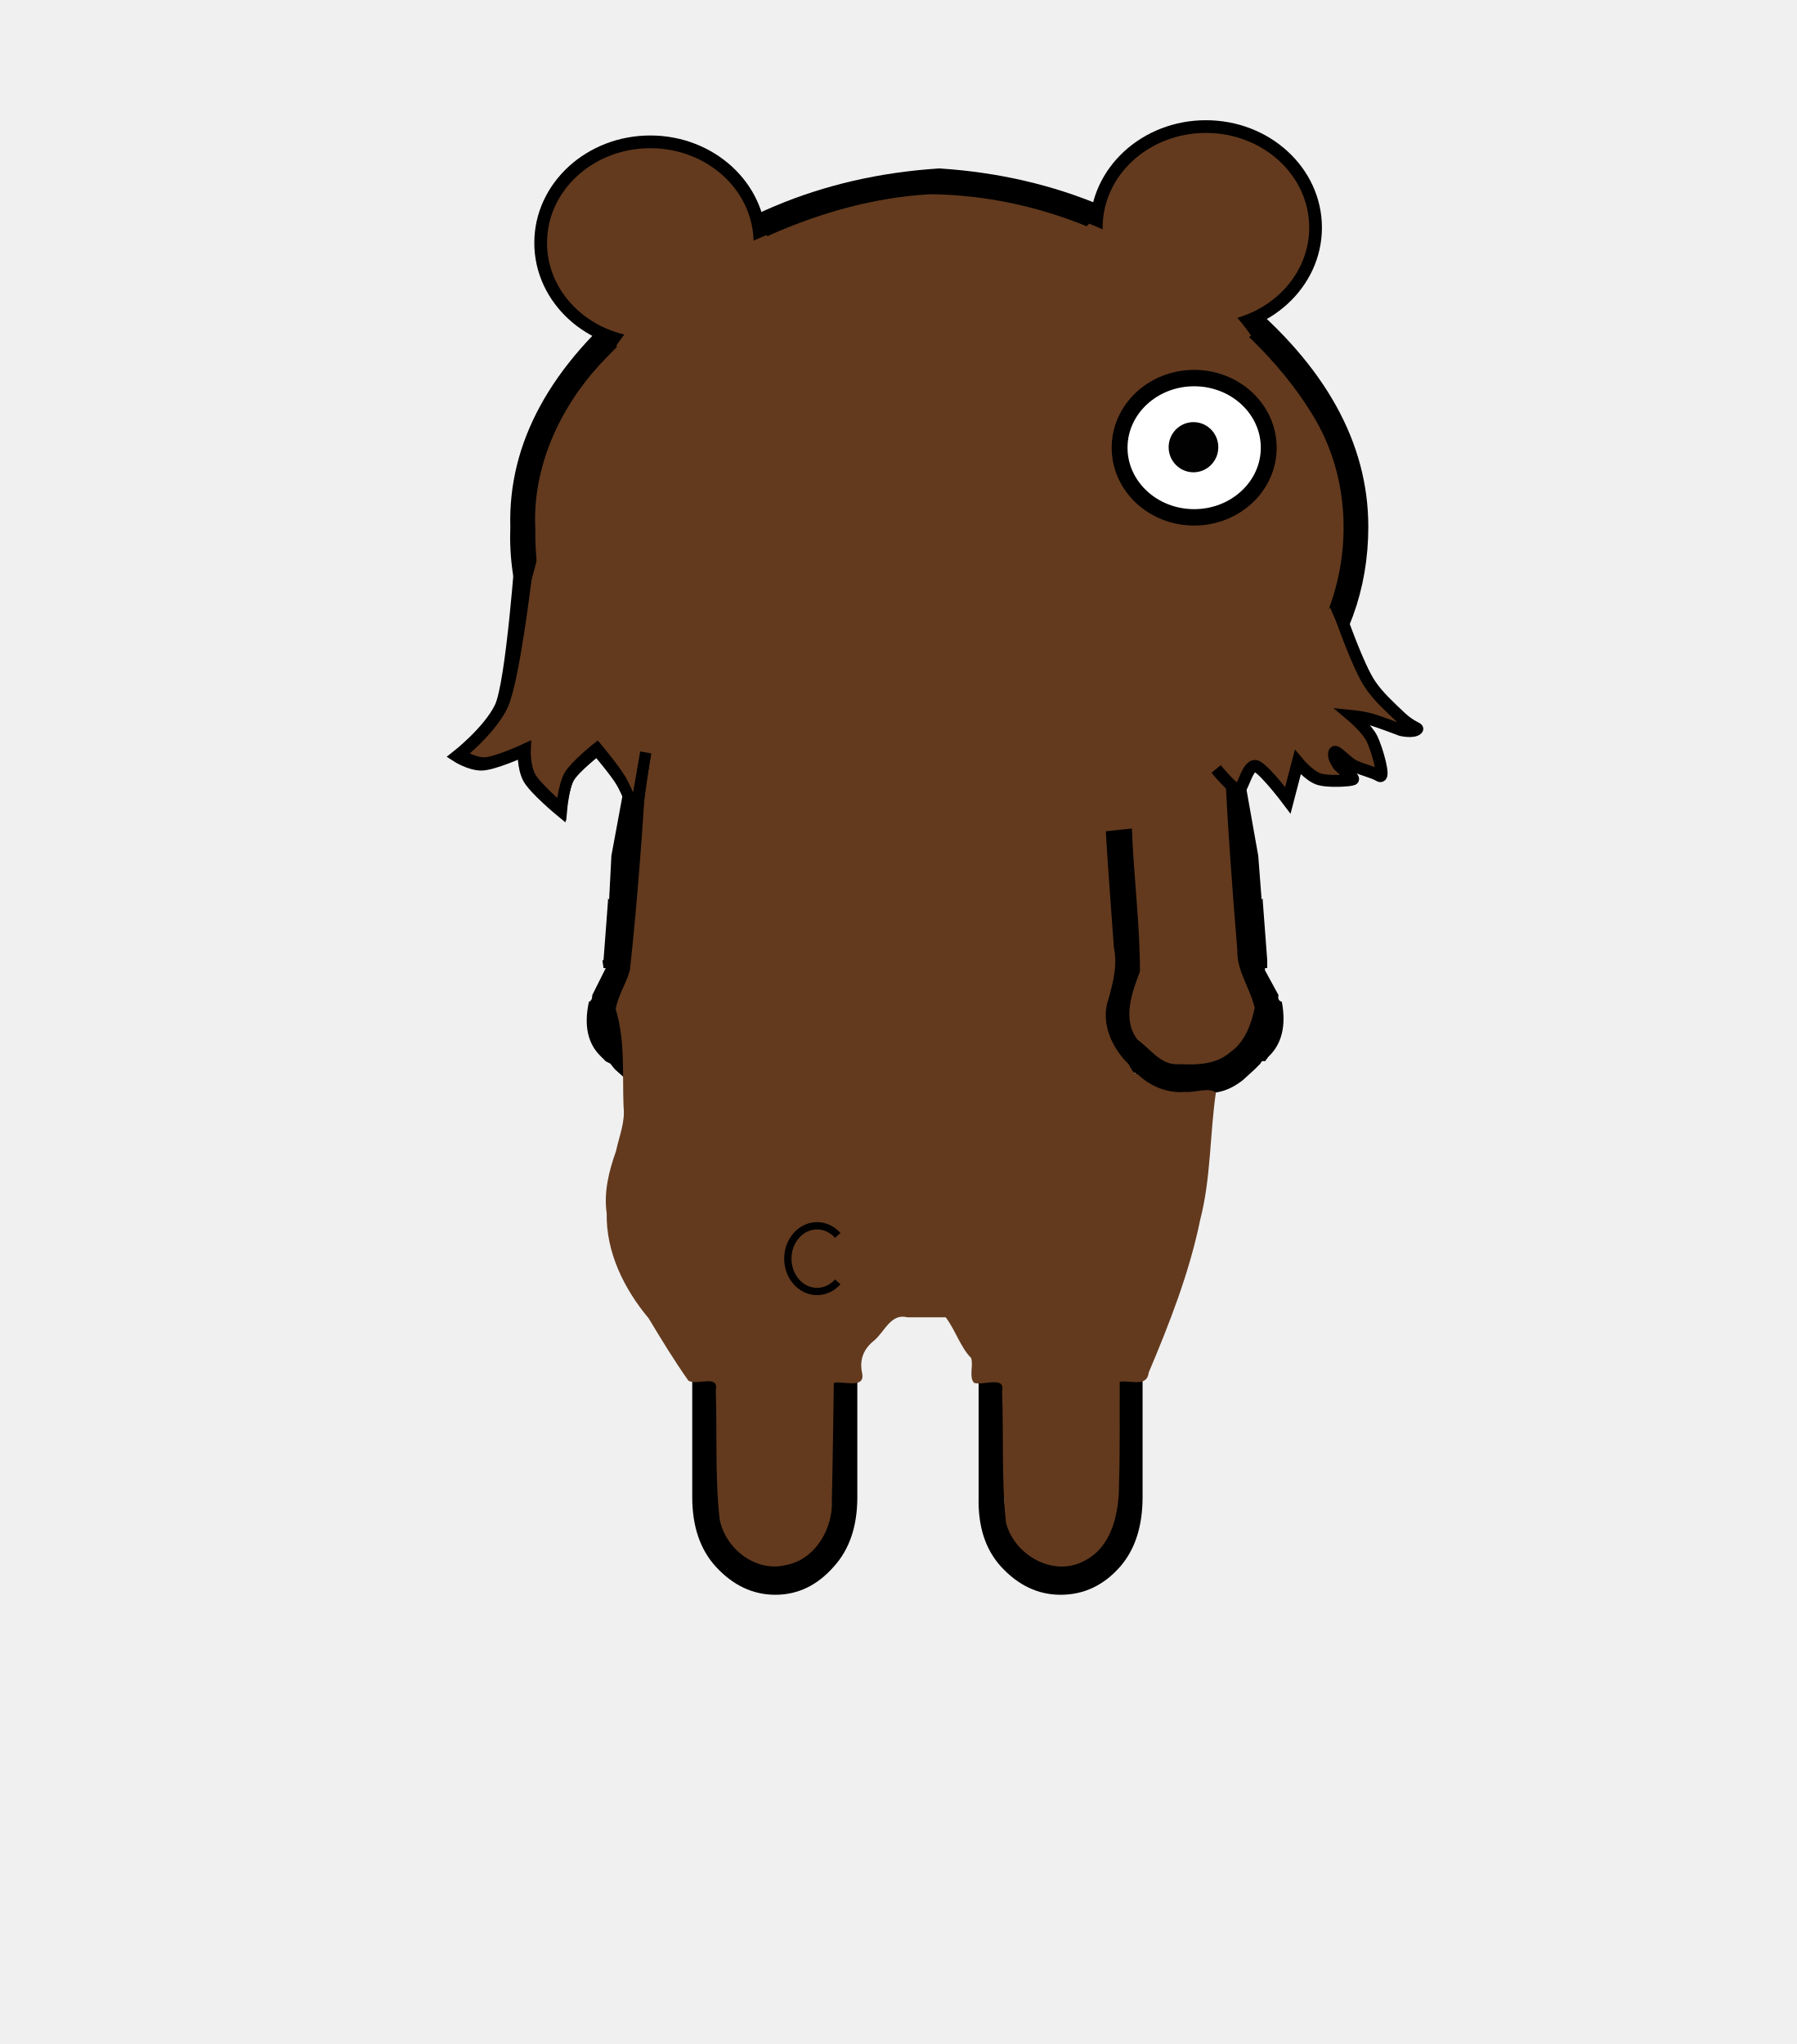
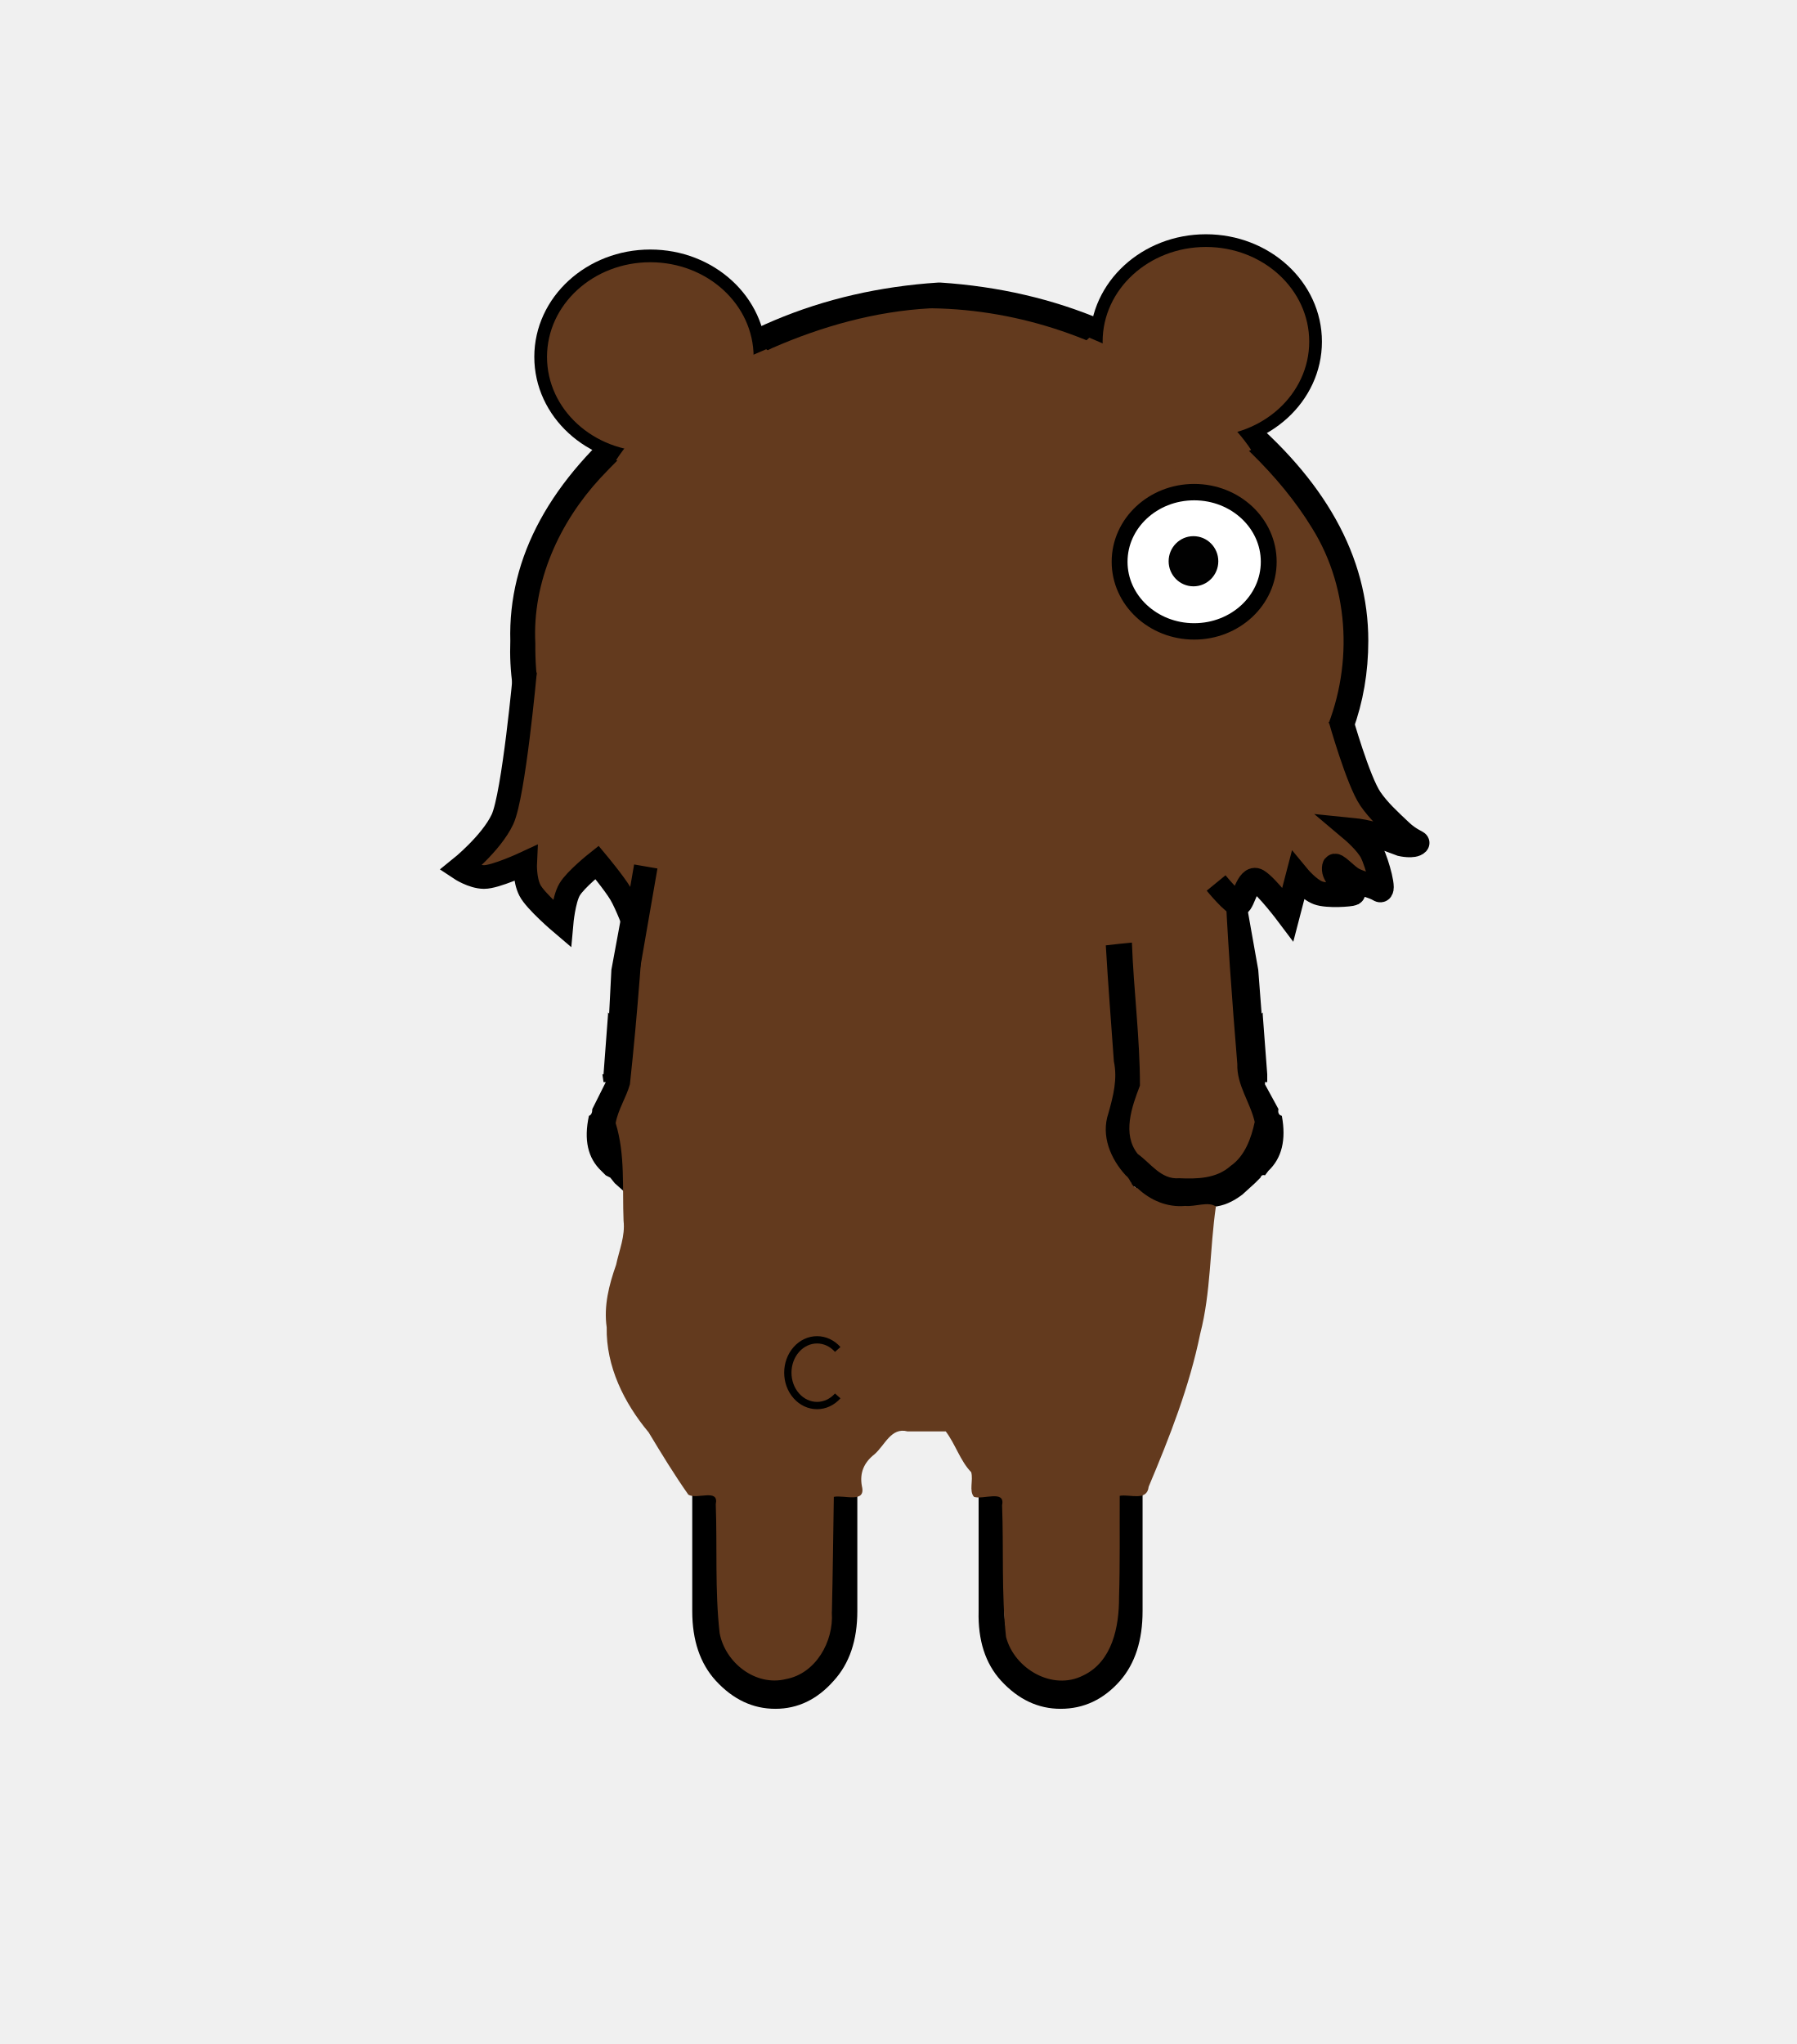
<svg xmlns="http://www.w3.org/2000/svg" xmlns:xlink="http://www.w3.org/1999/xlink" height="182" width="160" version="1.1" id="svg7">
  <defs id="defs3">
    <g id="a">
      <path d="M-15.5-41.55q-2.65-3.1-2.5-7.1-.15-5.3 5.35-9.8Q-7.15-63.5.5-64q7.6.5 13.05 5.55 5.45 4.5 5.45 9.8 0 4-2.6 7.1h.1-.05L13.9-38.5l-.05-.1-.8.05.65 9.65h.15l.25.75.2.5.2.4-.15.45-.3.75-.2.35q-.6.55-1.1.75l-.15.1h-.5q-1.6.3-2.1-.6-1.15-.45-.95-1.9l.4-1.4v-.05l.15-.05-.45-6.45-1.35.1.45 6.3-.5 2q.25 1.65 1.3 2.4-.25.35.15.15 1.1 1.35 3.05.85l.25.05h.2l-.05.45h-.05l-.35 4.2-1.05 4.1-1.65 4v.05H8.4v5.2Q8.35-4.1 7.6-3.2q-.65.75-1.7.75-1 0-1.7-.75-.8-.9-.8-2.25v-5.2H2.1v-1.2h-.3V-12l-.9-1.55h-2.45l-1.55 1.7v1.2h-1.2v5.2q-.05 1.35-.8 2.25-.7.75-1.7.75t-1.75-.75q-.75-.9-.75-2.25v-5.2h-1.2L-12.1-13l.1-.1q-1.8-1.9-2.15-4.15l-.1-1.2.05-.95.55-1.85h.1v-.55l.15-.15v-1.35h-.05l-.05-.8v-2.05l-.2-.65-.15-.45.15-.4.25-.5.25-.75h.1l.7-9.65-.85-.05-.4-.05v-.15l-2.05-2.75h.2m1.75 19.65-.05-.1.05.1m3.7-6.55-.05-.05v.05h.05" fill="#fff" fill-rule="evenodd" transform="translate(18.6 64.6)" id="path1" />
      <path d="m13.9-38.5.8 4.5.15 1.95.05-.05v.1l.2 2.65v.35H15v.1l.6 1.1q-.05.25.15.3.3 1.6-.6 2.45l-.15.2q-.15-.05-.2.1l-.25.25-.55.5q-.65.5-1.3.55h-.2l-.25-.05q-1.95.5-3.05-.85-.4.2-.15-.15-1.05-.75-1.3-2.4l.5-2-.45-6.3 1.35-.1.45 6.45-.15.05v.05l-.4 1.4q-.2 1.45.95 1.9.5.9 2.1.6h.5l.15-.1q.5-.2 1.1-.75l.2-.35.3-.75.15-.45-.2-.4-.2-.5-.25-.75h-.15l-.65-9.65.8-.05.05.1M9.55-10.65v5.2q0 1.95-1 3.1Q7.45-1.1 5.9-1.1q-1.5 0-2.65-1.25-1.05-1.15-1-3.1v-5.2H3.4v5.2q0 1.35.8 2.25.7.75 1.7.75 1.05 0 1.7-.75.75-.9.8-2.25v-5.2h1.15m-12.7 0v5.2q0 1.95-1.05 3.1Q-5.3-1.1-6.8-1.1t-2.65-1.25q-1.05-1.15-1.05-3.1v-5.2h1.2v5.2q0 1.35.75 2.25.75.75 1.75.75t1.7-.75q.75-.9.8-2.25v-5.2h1.15M-13.5-24.1l-.45-.4-.2-.25-.2-.1-.2-.2q-.9-.85-.55-2.45.15-.05.15-.3l.55-1.1.05-.1h-.1l-.05-.35h.05l.2-2.65v-.1l.05.05.1-1.95.85-4.6.85.05-.7 9.65h-.1l-.25.75-.25.5-.15.4.15.45.2.65v2.05" fill-rule="evenodd" transform="translate(18.6 64.6)" id="path2" />
      <path d="M3.1 23.05q-2.65-3.1-2.5-7.1-.15-5.3 5.35-9.8Q11.45 1.1 19.1.6q7.6.5 13.05 5.55 5.45 4.5 5.45 9.8 0 4-2.6 7.1" fill="none" stroke="#000" stroke-linecap="round" stroke-linejoin="round" stroke-width="1.2" id="path3" />
    </g>
  </defs>
-   <g transform="matrix(2 0 0 2 82.641 144.2)" id="g6">
-     <use height="63.5" transform="translate(-18.6 -64.6)" width="38.2" xlink:href="#a" id="use3" />
+   <g transform="matrix(2,0,0,2,82.641,154.3549)" id="g6">
+     <use height="63.5" transform="translate(-18.6,-64.6)" width="38.2" xlink:href="#a" id="use3" />
    <path style="fill:#633a1e;stroke-width:0;stroke-linecap:round;stroke-linejoin:round;paint-order:stroke fill markers" d="m 82.805,17.3 c -4.857,0.265 -9.639,1.604 -14.082,3.552 -5.811,2.739 -10.879,6.889 -15.256,11.55 -3.664,3.961 -6.081,9.259 -5.798,14.729 -0.027,3.071 0.38,6.203 1.884,8.932 0.726,1.777 2.042,3.202 2.994,4.835 0.264,0.767 -1.239,1.303 -0.286,1.977 1.052,1.344 1.975,2.841 3.042,4.147 0.716,0.292 1.683,0.11 2.303,0.387 -0.367,6.325 -0.834,12.686 -1.515,18.981 -0.33,1.184 -1.057,2.254 -1.27,3.457 0.866,2.805 0.586,5.792 0.704,8.693 0.158,1.372 -0.383,2.598 -0.665,3.929 -0.629,1.781 -1.112,3.654 -0.837,5.566 -0.063,3.478 1.548,6.732 3.735,9.348 1.127,1.872 2.273,3.754 3.538,5.551 0.769,0.461 2.744,-0.591 2.44,0.841 0.136,3.82 -0.083,7.668 0.342,11.471 0.485,2.64 3.201,4.78 5.902,4.108 2.664,-0.485 4.27,-3.359 4.09,-5.925 0.095,-3.433 0.117,-6.867 0.178,-10.3 0.884,-0.196 2.877,0.614 2.503,-0.94 -0.226,-1.177 0.174,-2.114 1.111,-2.847 0.928,-0.799 1.483,-2.433 2.942,-2.045 1.137,0 2.273,0 3.41,0 0.857,1.132 1.301,2.645 2.266,3.632 0.204,0.706 -0.216,1.673 0.252,2.2 0.809,0.271 2.805,-0.662 2.499,0.74 0.149,3.907 -0.067,7.843 0.352,11.732 0.734,2.827 4.132,4.826 6.867,3.431 2.601,-1.231 3.208,-4.359 3.195,-6.961 0.095,-3.011 0.045,-6.023 0.061,-9.035 0.891,-0.173 2.431,0.53 2.578,-0.815 1.866,-4.42 3.626,-8.906 4.59,-13.622 0.958,-3.701 0.849,-7.557 1.394,-11.321 -0.661,-0.489 -1.841,0.034 -2.727,-0.057 -1.598,0.149 -3.107,-0.499 -4.246,-1.574 -0.616,-0.127 -0.567,-0.782 -1.041,-1.132 -1.363,-1.478 -2.238,-3.548 -1.554,-5.548 0.424,-1.517 0.822,-3.031 0.486,-4.612 -0.245,-3.444 -0.518,-6.887 -0.72,-10.334 0.773,-0.102 1.545,-0.166 2.325,-0.246 0.155,4.245 0.719,8.503 0.716,12.733 -0.72,1.867 -1.608,4.329 -0.194,6.089 1.156,0.826 2.078,2.299 3.687,2.159 1.593,0.072 3.318,0.039 4.578,-1.093 1.273,-0.876 1.845,-2.488 2.148,-3.921 -0.407,-1.763 -1.61,-3.288 -1.549,-5.152 -0.471,-5.727 -0.908,-11.554 -1.139,-17.257 0.886,-0.129 1.942,0.141 2.375,-0.886 1.099,-1.479 2.554,-2.752 3.447,-4.358 -0.152,-0.403 -0.569,-0.782 -0.24,-1.267 0.997,-1.813 2.474,-3.419 3.21,-5.408 2.651,-5.865 2.45,-13.014 -0.983,-18.525 C 113.86,31.987 109.462,28.12 104.918,24.697 98.599,20.091 90.847,17.419 83.022,17.297 l -0.185,0.003 z" id="path8" transform="matrix(0.5,0,0,0.5,-41.3205,-72.1)" />
    <g id="g1" style="display:inline" transform="matrix(0.7060346,0,0,0.7297921,66.42205,-97.59568)">
      <ellipse style="display:inline;fill:#ffffff;fill-opacity:1;stroke:#000000;stroke-opacity:1" id="path30-1" cx="-77.298" cy="62.248" rx="4.702" ry="4.248" />
      <ellipse style="display:inline;fill:#010101;fill-opacity:1;stroke:none;stroke-width:0.346;stroke-opacity:1" id="path30-3" cx="-77.342" cy="62.217" rx="1.566" ry="1.53" />
    </g>
    <g id="gikopoipoi_eyes_closed-1-6" style="display:none;fill:#ffffff" fill="none" stroke="#000000" stroke-linecap="round" stroke-linejoin="round" transform="matrix(0.5,0,0,0.5,-43.69759,-67.0587)">
      <path d="m 108.077,29.676 h 6.3" stroke-width="3" id="path5-5" />
    </g>
    <g id="g45-6" style="display:inline;fill:#633a1e;fill-opacity:1" transform="translate(-61.56979,21.40197)">
      <ellipse style="display:inline;fill:#633a1e;fill-opacity:1;stroke:#000000;stroke-width:1.132;stroke-linecap:round;stroke-linejoin:round;stroke-dasharray:none;stroke-opacity:1;paint-order:stroke fill markers" id="path42-28-8" cx="-73.94" cy="-83.369" rx="4.599" ry="4.215" transform="scale(-1,1)" />
    </g>
    <g id="g47-8" style="display:inline" transform="translate(-0.799905,-0.80839)">
      <ellipse style="fill:#633a1e;fill-opacity:1;stroke:#000000;stroke-width:1.132;stroke-linecap:round;stroke-linejoin:round;stroke-dasharray:none;stroke-opacity:1;paint-order:stroke fill markers" id="ellipse43-8" cx="-11.567" cy="-60.479" rx="4.599" ry="4.215" />
    </g>
    <g id="g37-0" transform="matrix(-0.5,0,0,0.5,40.68819,-76.43724)" style="display:inline">
      <path style="display:inline;fill:#633a1e;fill-opacity:1;stroke:none;stroke-width:0.836;stroke-opacity:1" d="m 45.585,62.76 c 0,0 -1.632,3.876 -2.896,5.561 -0.828,1.104 -2.354,2.918 -3.588,3.986 -0.929,0.804 -1.745,1.028 -1.683,1.088 0.385,0.372 1.644,0.107 1.644,0.107 0,0 2.383,-0.838 3.231,-1.042 0.848,-0.203 1.808,-0.29 1.808,-0.29 0,0 -1.531,1.185 -2.043,2.144 -0.513,0.959 -1.407,3.856 -0.758,3.488 0.649,-0.368 1.895,-0.599 2.666,-0.972 0.771,-0.373 1.297,-1.57 1.376,-1.169 0.078,0.401 -0.035,0.483 -0.329,0.935 -0.295,0.452 -1.234,1.433 -0.998,1.542 0.236,0.11 2.015,0.105 2.991,-0.224 0.977,-0.33 1.296,-0.54 1.296,-0.54 l 0.652,3.059 c 0,0 2.299,-2.984 3.275,-3.523 0.976,-0.539 0.929,2.51 1.406,2.576 0.477,0.066 2.771,-2.551 2.771,-2.551" id="path35-1-0" />
-       <path style="display:inline;fill:none;fill-opacity:1;stroke:#000000;stroke-width:1.064;stroke-dasharray:none;stroke-opacity:1" d="m 44.664,63.469 c 0,0 -1.578,4.593 -2.677,6.188 -0.72,1.045 -1.637,1.886 -2.71,2.897 -0.808,0.761 -1.517,0.973 -1.463,1.029 0.334,0.352 1.43,0.101 1.43,0.101 0,0 2.072,-0.793 2.809,-0.986 0.737,-0.192 1.571,-0.275 1.571,-0.275 0,0 -1.331,1.121 -1.776,2.029 -0.446,0.908 -1.223,3.65 -0.659,3.301 0.564,-0.349 1.647,-0.567 2.317,-0.92 0.67,-0.353 1.635,-1.522 1.703,-1.142 0.068,0.38 -0.063,0.6 -0.319,1.027 -0.256,0.427 -1.547,1.249 -1.342,1.353 0.205,0.104 2.248,0.264 3.097,-0.048 0.849,-0.312 1.811,-1.478 1.811,-1.478 l 0.883,3.39 c 0,0 1.862,-2.479 2.71,-2.989 0.848,-0.51 1.264,2.007 1.679,2.07 0.415,0.062 2,-1.873 2,-1.873" id="path35-14" />
+       <path style="display:inline;fill:none;fill-opacity:1;stroke:#000000;stroke-width:2.164;stroke-dasharray:none;stroke-opacity:1" d="m 44.654,62.507 c 0,0 -1.568,5.555 -2.667,7.149 -0.72,1.045 -1.637,1.886 -2.71,2.897 -0.808,0.761 -1.517,0.973 -1.463,1.029 0.334,0.352 1.43,0.101 1.43,0.101 0,0 2.072,-0.793 2.809,-0.986 0.737,-0.192 1.571,-0.275 1.571,-0.275 0,0 -1.331,1.121 -1.776,2.029 -0.446,0.908 -1.223,3.65 -0.659,3.301 0.564,-0.349 1.647,-0.567 2.317,-0.92 0.67,-0.353 1.635,-1.522 1.703,-1.142 0.068,0.38 -0.063,0.6 -0.319,1.027 -0.256,0.427 -1.547,1.249 -1.342,1.353 0.205,0.104 2.248,0.264 3.097,-0.048 0.849,-0.312 1.811,-1.478 1.811,-1.478 l 0.883,3.39 c 0,0 1.862,-2.479 2.71,-2.989 0.848,-0.51 1.264,2.007 1.679,2.07 0.415,0.062 2,-1.873 2,-1.873" id="path35-14" />
    </g>
    <path style="display:inline;fill:none;fill-opacity:1;stroke:#000000;stroke-width:1.021;stroke-dasharray:none;stroke-opacity:1" d="m 46.402,48.965 c 0,0 -0.837,11.866 -1.864,14.006 -1.027,2.14 -3.885,4.373 -3.885,4.373 0,0 1.153,0.748 2.201,0.757 1.049,0.009 3.755,-1.219 3.755,-1.219 0,0 -0.071,1.429 0.432,2.397 0.503,0.968 2.892,2.943 2.892,2.943 0,0 0.192,-2.095 0.731,-3 0.539,-0.904 2.506,-2.425 2.506,-2.425 0,0 1.579,1.845 2.162,2.805 0.583,0.96 1.335,2.956 1.335,2.956 l 0.773,-5.463" id="path36-5-7" transform="matrix(0.5,0,0,0.5,-41.3205,-72.1)" />
    <g id="g38-5" transform="matrix(-0.5,0,0,0.5,40.68819,-76.43724)" style="display:inline">
      <path style="display:inline;fill:#633a1e;fill-opacity:1;stroke:none;stroke-width:1.008;stroke-dasharray:none;stroke-opacity:1" d="m 115.988,57.708 c 0,0 1.233,4.367 1.358,5.806 0.125,1.439 1.197,6.196 2.039,7.998 0.842,1.802 3.697,2.99 3.353,4.29 -0.344,1.299 -0.689,0.835 -1.711,0.844 -1.022,0.009 -2.76,-1.758 -3.661,-1.22 -0.901,0.537 0.069,1.43 -0.421,2.399 -0.49,0.968 -1.685,2.93 -2.837,2.617 -1.152,-0.313 -0.17,-1.768 -0.696,-2.673 -0.526,-0.905 -1.287,-2.51 -2.443,-2.427 -1.156,0.084 -1.54,1.846 -2.108,2.807 -0.568,0.961 -0.237,2.604 -1.465,2.621 -1.229,0.016 -0.514,-5.065 -0.514,-5.065" id="path36-4-2" />
-       <path style="display:inline;fill:none;fill-opacity:1;stroke:#000000;stroke-width:1.008;stroke-dasharray:none;stroke-opacity:1" d="m 117.199,60.309 c 0,0 1.076,9.025 2.077,11.167 1.001,2.142 3.787,4.376 3.787,4.376 0,0 -1.124,0.749 -2.146,0.757 -1.022,0.009 -3.661,-1.22 -3.661,-1.22 0,0 0.069,1.43 -0.421,2.399 -0.49,0.968 -2.819,2.946 -2.819,2.946 0,0 -0.187,-2.097 -0.713,-3.002 -0.526,-0.905 -2.443,-2.427 -2.443,-2.427 0,0 -1.54,1.846 -2.108,2.807 -0.568,0.961 -1.301,2.958 -1.301,2.958 l -0.937,-5.399" id="path36-0" />
+       <path style="display:inline;fill:none;fill-opacity:1;stroke:#000000;stroke-width:2.108;stroke-dasharray:none;stroke-opacity:1" d="m 117.267,58.314 c 0,0 1.008,11.021 2.009,13.163 1.001,2.142 3.787,4.376 3.787,4.376 0,0 -1.124,0.749 -2.146,0.757 -1.022,0.009 -3.661,-1.22 -3.661,-1.22 0,0 0.069,1.43 -0.421,2.399 -0.49,0.968 -2.819,2.946 -2.819,2.946 0,0 -0.187,-2.097 -0.713,-3.002 -0.526,-0.905 -2.443,-2.427 -2.443,-2.427 0,0 -1.54,1.846 -2.108,2.807 -0.568,0.961 -1.301,2.958 -1.301,2.958 l -0.937,-5.399" id="path36-0" />
      <path style="fill:#633a1e;fill-opacity:1;stroke-width:0;stroke-linecap:round;stroke-linejoin:round;paint-order:stroke fill markers" d="m 109.154,39.481 c -2.911,-4.4 -7.617,-7.465 -13.362,-9.865 l -3.986,2.715 12.3,9.909 z" id="path7" />
    </g>
    <path style="display:inline;fill:#633a1e;fill-opacity:1;stroke-width:0;stroke-linecap:round;stroke-linejoin:round;paint-order:stroke fill markers" d="m 111.405,29.901 c -2.911,-4.4 -8.664,-7.588 -14.409,-9.988 l -3.185,2.998 12.3,9.909 z" id="path7-0" transform="matrix(0.5,0,0,0.5,-41.3205,-72.1)" />
    <path d="m -4.023,-15.031 a 1.3,1.462 0 0 1 -1.84,0 1.3,1.462 0 0 1 0,-2.068 1.3,1.462 0 0 1 1.84,0" fill="#ffffff" fill-rule="evenodd" stroke="#999999" stroke-width="0.325" id="path6-0" style="fill:#633a1e;fill-opacity:1;stroke:#000000;stroke-opacity:1" />
  </g>
</svg>
